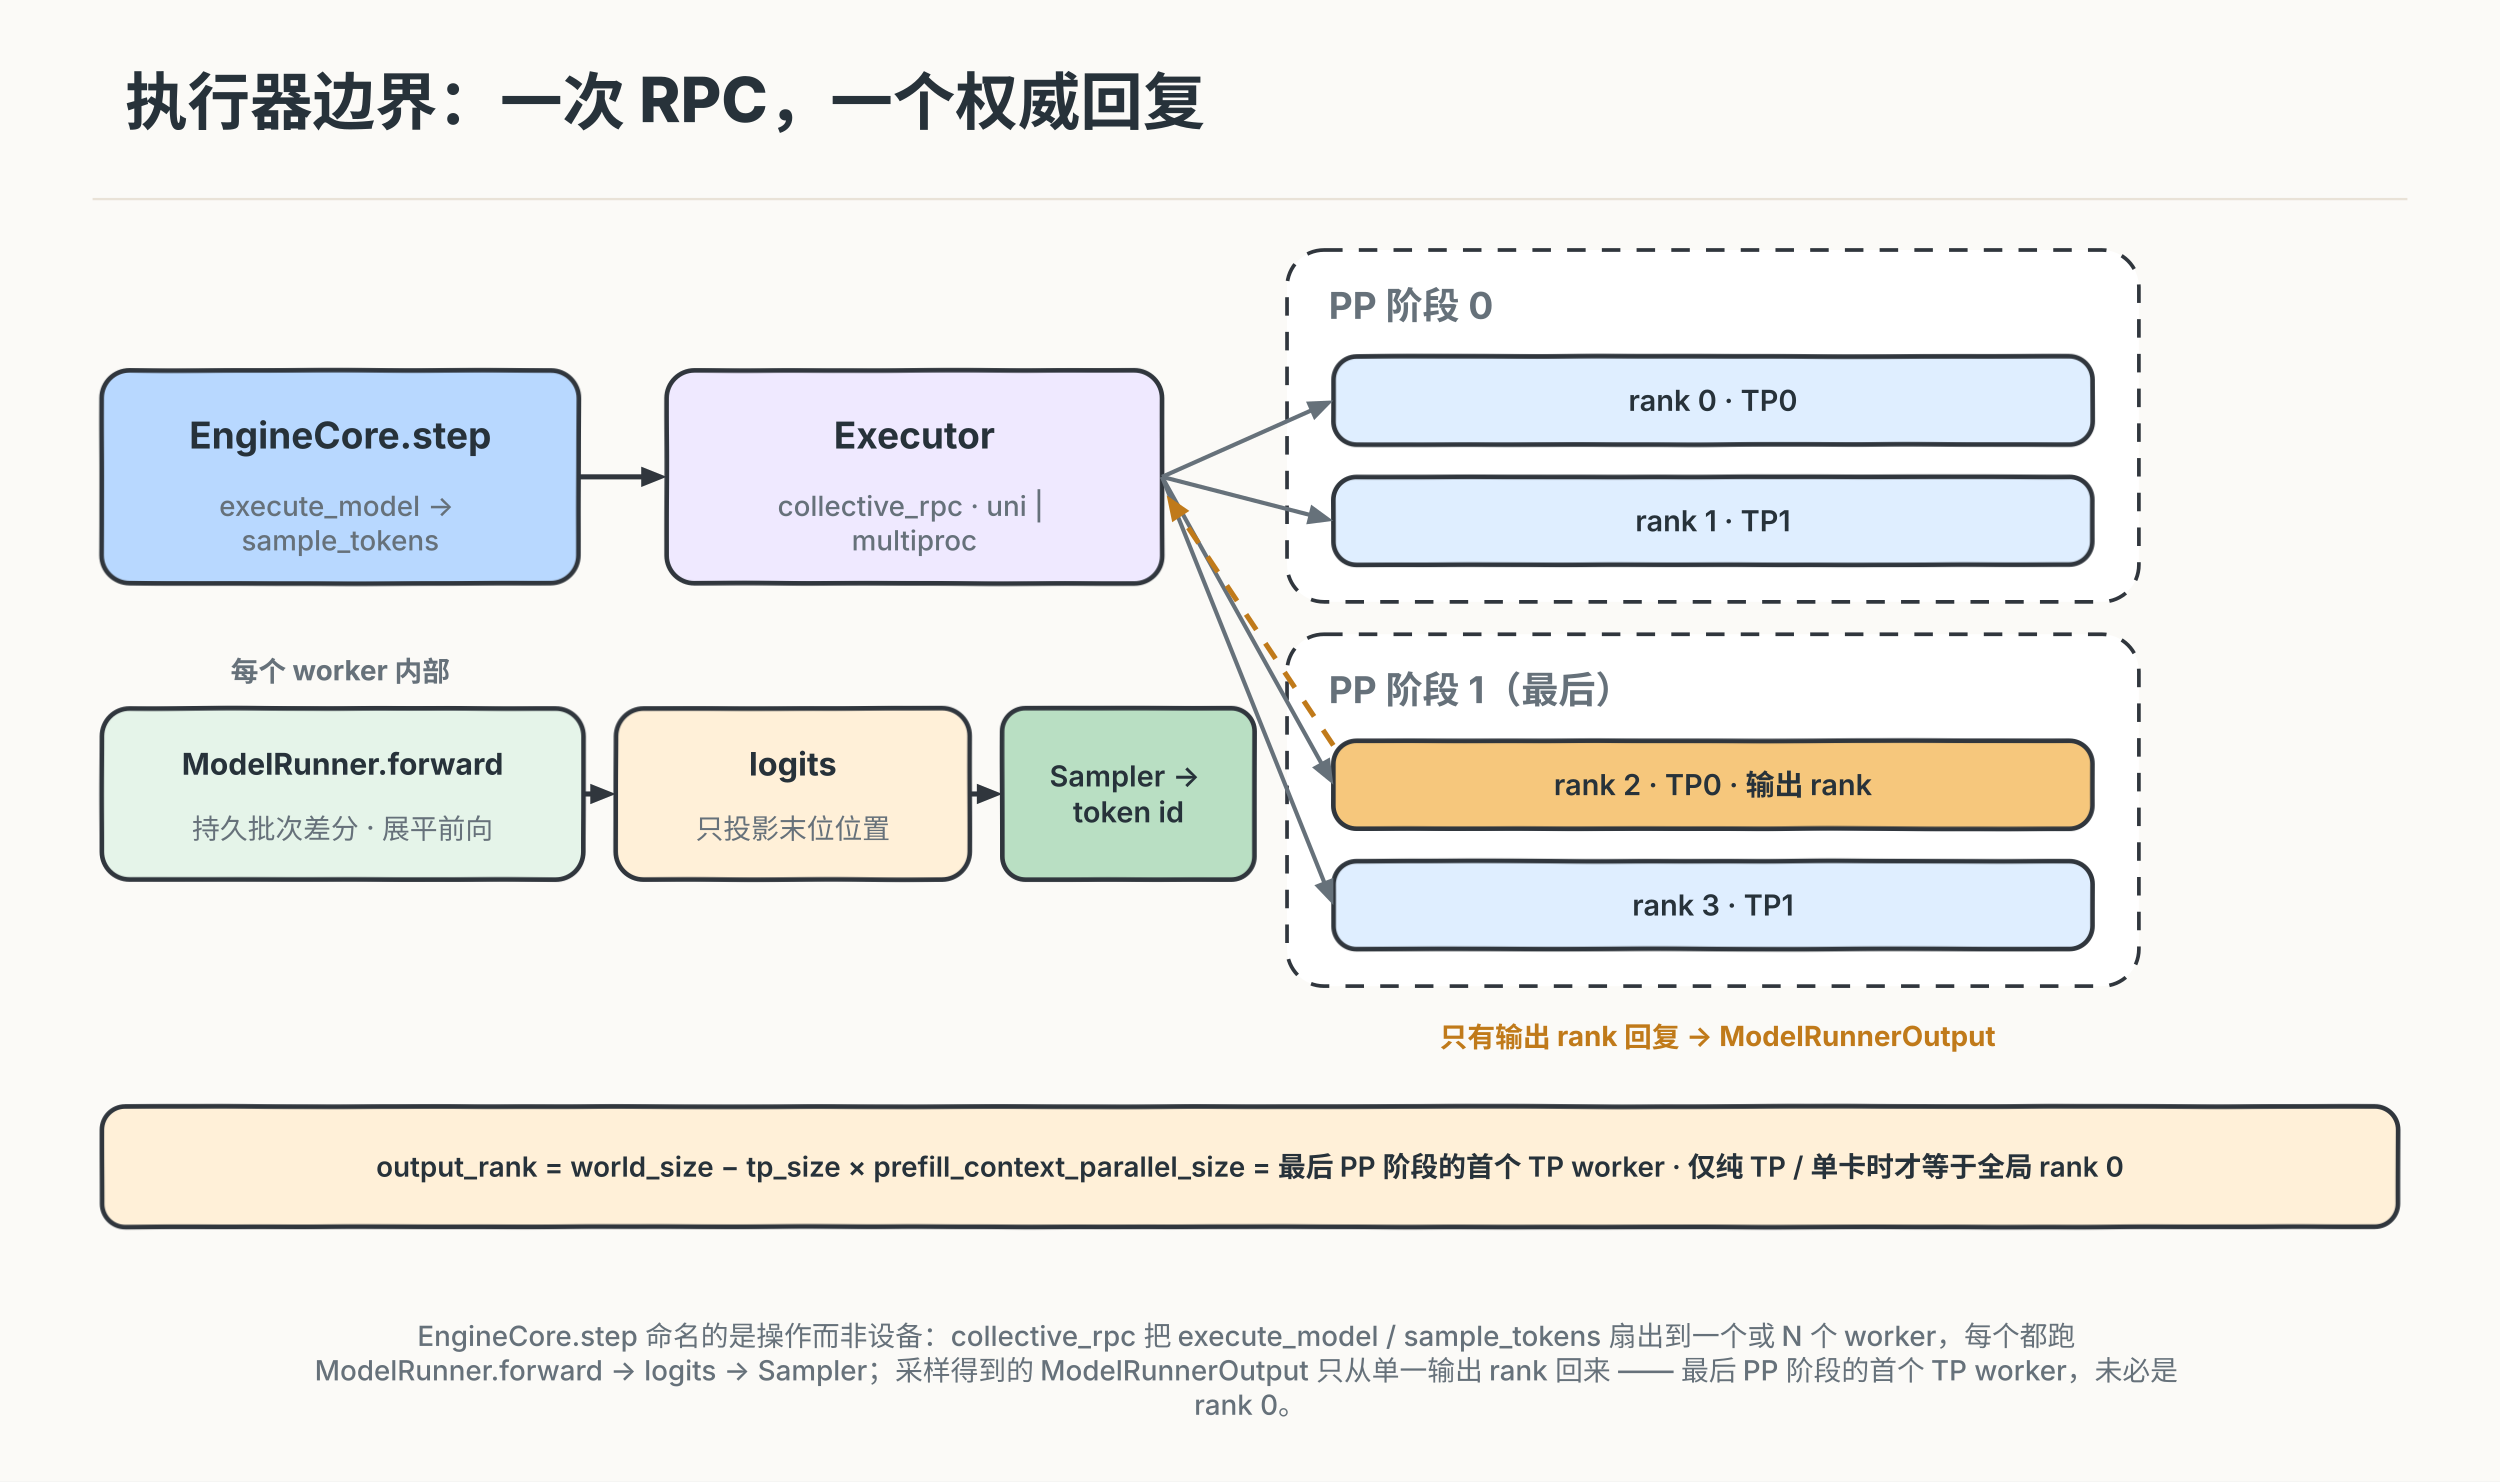
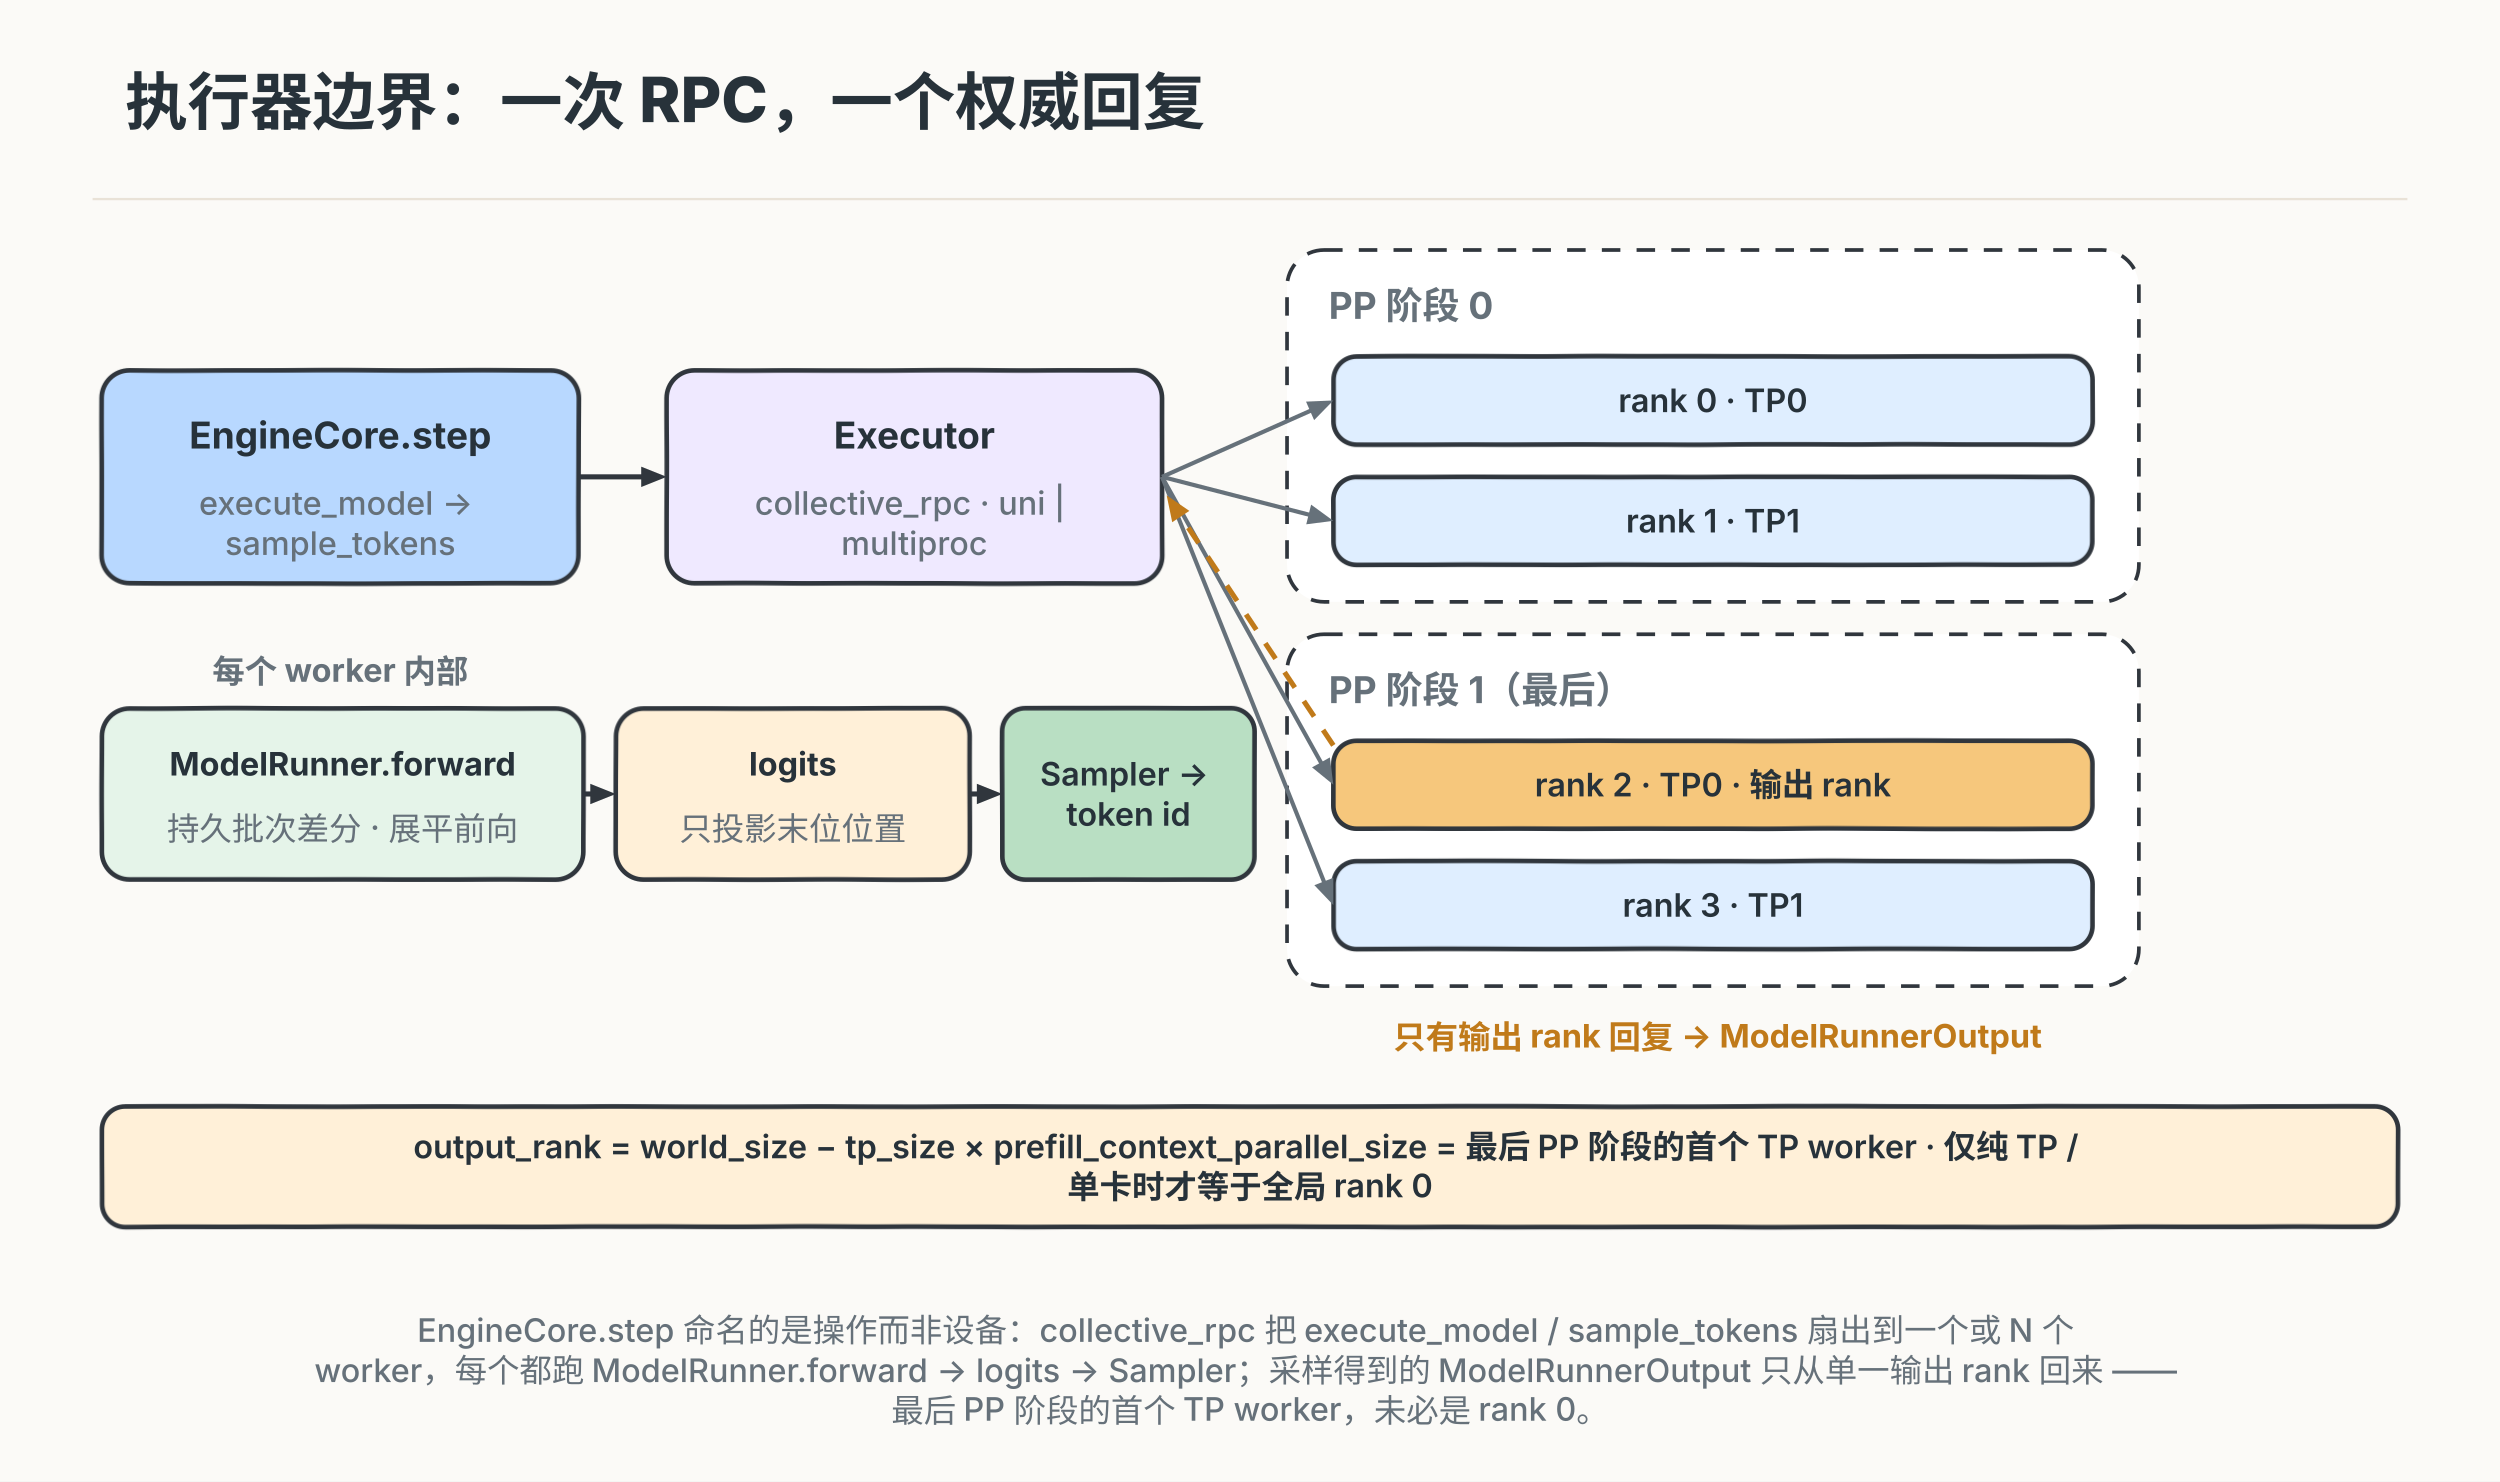
<svg xmlns="http://www.w3.org/2000/svg" width="1080" height="640" viewBox="0 0 1080 640" role="img" aria-label="执行器边界：一次 RPC，一个权威回复">
  <defs>
    <filter id="roughen">
      <feTurbulence type="fractalNoise" baseFrequency="0.018" numOctaves="2" seed="7" result="noise" />
      <feDisplacementMap in="SourceGraphic" in2="noise" scale="0.55" />
    </filter>
    <marker id="arrow" viewBox="0 0 12 12" refX="9.2" refY="6" markerUnits="userSpaceOnUse" markerWidth="12" markerHeight="12" orient="auto-start-reverse">
      <path d="M 1.5 2 L 11 6 L 1.5 10 z" fill="#30363d" />
    </marker>
    <style>
    text { font-family: Inter, -apple-system, BlinkMacSystemFont, "Segoe UI", "PingFang SC", "Noto Sans CJK SC", Arial, sans-serif; }
    .rough { filter: url(#roughen); }
  </style>
  </defs>
  <rect width="1080" height="640" fill="#fbfaf7" />
  <path d="M 40 86 H 1040" stroke="#e9e2d7" stroke-width="1" />
  <text x="54" y="53.72" text-anchor="start" font-size="27" font-weight="800" fill="#27323a">
    <tspan x="54" dy="0">执行器边界：一次 RPC，一个权威回复</tspan>
  </text>
  <rect class="rough" x="44" y="160" width="206" height="92" rx="12" fill="#b8d8ff" stroke="#30363d" stroke-width="2" />
  <text x="147" y="193.76" text-anchor="middle" font-size="16" font-weight="700" fill="#27323a">
    <tspan x="147" dy="0">EngineCore.step</tspan>
  </text>
-   <text x="147" y="222.88" text-anchor="middle" font-size="12" font-weight="500" fill="#66717a">
+   <text x="147" y="222.36" text-anchor="middle" font-size="14" font-weight="500" fill="#66717a">
    <tspan x="147" dy="0">execute_model →</tspan>
-     <tspan x="147" dy="14.88">sample_tokens</tspan>
+     <tspan x="147" dy="17.36">sample_tokens</tspan>
  </text>
  <rect class="rough" x="288" y="160" width="214" height="92" rx="12" fill="#efe9ff" stroke="#30363d" stroke-width="2" />
  <text x="395" y="193.76" text-anchor="middle" font-size="16" font-weight="700" fill="#27323a">
    <tspan x="395" dy="0">Executor</tspan>
  </text>
-   <text x="395" y="222.88" text-anchor="middle" font-size="12" font-weight="500" fill="#66717a">
+   <text x="395" y="222.36" text-anchor="middle" font-size="14" font-weight="500" fill="#66717a">
    <tspan x="395" dy="0">collective_rpc · uni |</tspan>
-     <tspan x="395" dy="14.88">multiproc</tspan>
+     <tspan x="395" dy="17.36">multiproc</tspan>
  </text>
  <path d="M 250 206 L 281.0 206.0" fill="none" stroke="#30363d" stroke-width="2.2" />
  <path d="M 288 206 L 277.0 210.4 L 277.0 201.6 z" fill="#30363d" />
  <rect x="556" y="108" width="368" height="152" rx="16" fill="#fff" stroke="#30363d" stroke-width="1.6" stroke-dasharray="8 7" />
  <text x="574" y="137.76" text-anchor="start" font-size="16" font-weight="700" fill="#66717a">
    <tspan x="574" dy="0">PP 阶段 0</tspan>
  </text>
  <rect x="556" y="274" width="368" height="152" rx="16" fill="#fff" stroke="#30363d" stroke-width="1.6" stroke-dasharray="8 7" />
  <text x="574" y="303.76" text-anchor="start" font-size="16" font-weight="700" fill="#66717a">
    <tspan x="574" dy="0">PP 阶段 1（最后）</tspan>
  </text>
  <rect class="rough" x="576" y="154" width="328" height="38" rx="10" fill="#dfeeff" stroke="#30363d" stroke-width="2" />
-   <text x="740" y="177.5" text-anchor="middle" font-size="12.5" font-weight="600" fill="#27323a">
+   <text x="740" y="178.04" text-anchor="middle" font-size="14" font-weight="600" fill="#27323a">
    <tspan x="740" dy="0">rank 0 · TP0</tspan>
  </text>
  <path d="M 502 206 L 569.6 175.9" fill="none" stroke="#66717a" stroke-width="1.8" />
  <path d="M 576 173 L 567.7 181.5 L 564.2 173.5 z" fill="#66717a" />
  <rect class="rough" x="576" y="206" width="328" height="38" rx="10" fill="#dfeeff" stroke="#30363d" stroke-width="2" />
-   <text x="740" y="229.5" text-anchor="middle" font-size="12.5" font-weight="600" fill="#27323a">
+   <text x="740" y="230.04" text-anchor="middle" font-size="14" font-weight="600" fill="#27323a">
    <tspan x="740" dy="0">rank 1 · TP1</tspan>
  </text>
  <path d="M 502 206 L 569.2 223.3" fill="none" stroke="#66717a" stroke-width="1.8" />
  <path d="M 576 225 L 564.3 226.5 L 566.4 218.0 z" fill="#66717a" />
  <rect class="rough" x="576" y="320" width="328" height="38" rx="10" fill="#f6c77c" stroke="#30363d" stroke-width="2" />
-   <text x="740" y="343.5" text-anchor="middle" font-size="12.5" font-weight="600" fill="#27323a">
+   <text x="740" y="344.04" text-anchor="middle" font-size="14" font-weight="600" fill="#27323a">
    <tspan x="740" dy="0">rank 2 · TP0  ·  输出 rank</tspan>
  </text>
  <path d="M 502 206 L 572.6 332.9" fill="none" stroke="#66717a" stroke-width="1.8" />
  <path d="M 576 339 L 566.8 331.5 L 574.5 327.2 z" fill="#66717a" />
  <rect class="rough" x="576" y="372" width="328" height="38" rx="10" fill="#dfeeff" stroke="#30363d" stroke-width="2" />
-   <text x="740" y="395.5" text-anchor="middle" font-size="12.5" font-weight="600" fill="#27323a">
+   <text x="740" y="396.04" text-anchor="middle" font-size="14" font-weight="600" fill="#27323a">
    <tspan x="740" dy="0">rank 3 · TP1</tspan>
  </text>
  <path d="M 502 206 L 573.4 384.5" fill="none" stroke="#66717a" stroke-width="1.8" />
  <path d="M 576 391 L 567.8 382.4 L 576.0 379.2 z" fill="#66717a" />
  <path d="M 576 322 L 507.9 219.8" fill="none" stroke="#c07a1a" stroke-width="2.2" stroke-dasharray="8 7" />
  <path d="M 504 214 L 513.8 220.7 L 506.4 225.6 z" fill="#c07a1a" />
-   <text x="742" y="452.32" text-anchor="middle" font-size="12" font-weight="700" fill="#c07a1a">
+   <text x="742" y="453.04" text-anchor="middle" font-size="14" font-weight="700" fill="#c07a1a">
    <tspan x="742" dy="0">只有输出 rank 回复 → ModelRunnerOutput</tspan>
  </text>
-   <text x="147" y="294.32" text-anchor="middle" font-size="12" font-weight="700" fill="#66717a">
+   <text x="147" y="295.04" text-anchor="middle" font-size="14" font-weight="700" fill="#66717a">
    <tspan x="147" dy="0">每个 worker 内部</tspan>
  </text>
  <rect class="rough" x="44" y="306" width="208" height="74" rx="12" fill="#e5f4e9" stroke="#30363d" stroke-width="2" />
-   <text x="148" y="334.68" text-anchor="middle" font-size="13" font-weight="700" fill="#27323a">
+   <text x="148" y="335.04" text-anchor="middle" font-size="14" font-weight="700" fill="#27323a">
    <tspan x="148" dy="0">ModelRunner.forward</tspan>
  </text>
-   <text x="148" y="362.32" text-anchor="middle" font-size="12" font-weight="500" fill="#66717a">
+   <text x="148" y="363.04" text-anchor="middle" font-size="14" font-weight="500" fill="#66717a">
    <tspan x="148" dy="0">持久批次差分 · 展平前向</tspan>
  </text>
  <rect class="rough" x="266" y="306" width="153" height="74" rx="12" fill="#fff0d8" stroke="#30363d" stroke-width="2" />
  <text x="342.5" y="335.04" text-anchor="middle" font-size="14" font-weight="700" fill="#27323a">
    <tspan x="342.5" dy="0">logits</tspan>
  </text>
-   <text x="342.5" y="362.32" text-anchor="middle" font-size="12" font-weight="500" fill="#66717a">
+   <text x="342.5" y="363.04" text-anchor="middle" font-size="14" font-weight="500" fill="#66717a">
    <tspan x="342.5" dy="0">只投影末位位置</tspan>
  </text>
  <rect class="rough" x="433" y="306" width="109" height="74" rx="10" fill="#b9dfc3" stroke="#30363d" stroke-width="2" />
-   <text x="487.5" y="339.75" text-anchor="middle" font-size="12.5" font-weight="600" fill="#27323a">
+   <text x="487.5" y="339.36" text-anchor="middle" font-size="14" font-weight="600" fill="#27323a">
    <tspan x="487.5" dy="0">Sampler →</tspan>
-     <tspan x="487.5" dy="15.5">token id</tspan>
+     <tspan x="487.5" dy="17.36">token id</tspan>
  </text>
  <path d="M 252 343 L 259.0 343.0" fill="none" stroke="#30363d" stroke-width="2.2" />
  <path d="M 266 343 L 255.0 347.4 L 255.0 338.6 z" fill="#30363d" />
  <path d="M 419 343 L 426.0 343.0" fill="none" stroke="#30363d" stroke-width="2.2" />
  <path d="M 433 343 L 422.0 347.4 L 422.0 338.6 z" fill="#30363d" />
  <rect class="rough" x="44" y="478" width="992" height="52" rx="10" fill="#fff0d8" stroke="#30363d" stroke-width="2" />
-   <text x="540" y="508.32" text-anchor="middle" font-size="12" font-weight="600" fill="#27323a">
-     <tspan x="540" dy="0">output_rank = world_size − tp_size × prefill_context_parallel_size = 最后 PP 阶段的首个 TP worker  ·  仅纯 TP / 单卡时才等于全局 rank 0</tspan>
+   <text x="540" y="500.36" text-anchor="middle" font-size="14" font-weight="600" fill="#27323a">
+     <tspan x="540" dy="0">output_rank = world_size − tp_size × prefill_context_parallel_size = 最后 PP 阶段的首个 TP worker  ·  仅纯 TP /</tspan>
+     <tspan x="540" dy="17.36">单卡时才等于全局 rank 0</tspan>
  </text>
-   <text x="540" y="581.44" text-anchor="middle" font-size="12" font-weight="500" fill="#66717a">
-     <tspan x="540" dy="0">EngineCore.step 命名的是操作而非设备：collective_rpc 把 execute_model / sample_tokens 扇出到一个或 N 个 worker，每个都跑</tspan>
-     <tspan x="540" dy="14.88">ModelRunner.forward → logits → Sampler；采样得到的 ModelRunnerOutput 只从单一输出 rank 回来 —— 最后 PP 阶段的首个 TP worker，未必是</tspan>
-     <tspan x="540" dy="14.88">rank 0。</tspan>
+   <text x="540" y="579.68" text-anchor="middle" font-size="14" font-weight="500" fill="#66717a">
+     <tspan x="540" dy="0">EngineCore.step 命名的是操作而非设备：collective_rpc 把 execute_model / sample_tokens 扇出到一个或 N 个</tspan>
+     <tspan x="540" dy="17.36">worker，每个都跑 ModelRunner.forward → logits → Sampler；采样得到的 ModelRunnerOutput 只从单一输出 rank 回来 ——</tspan>
+     <tspan x="540" dy="17.36">最后 PP 阶段的首个 TP worker，未必是 rank 0。</tspan>
  </text>
</svg>
